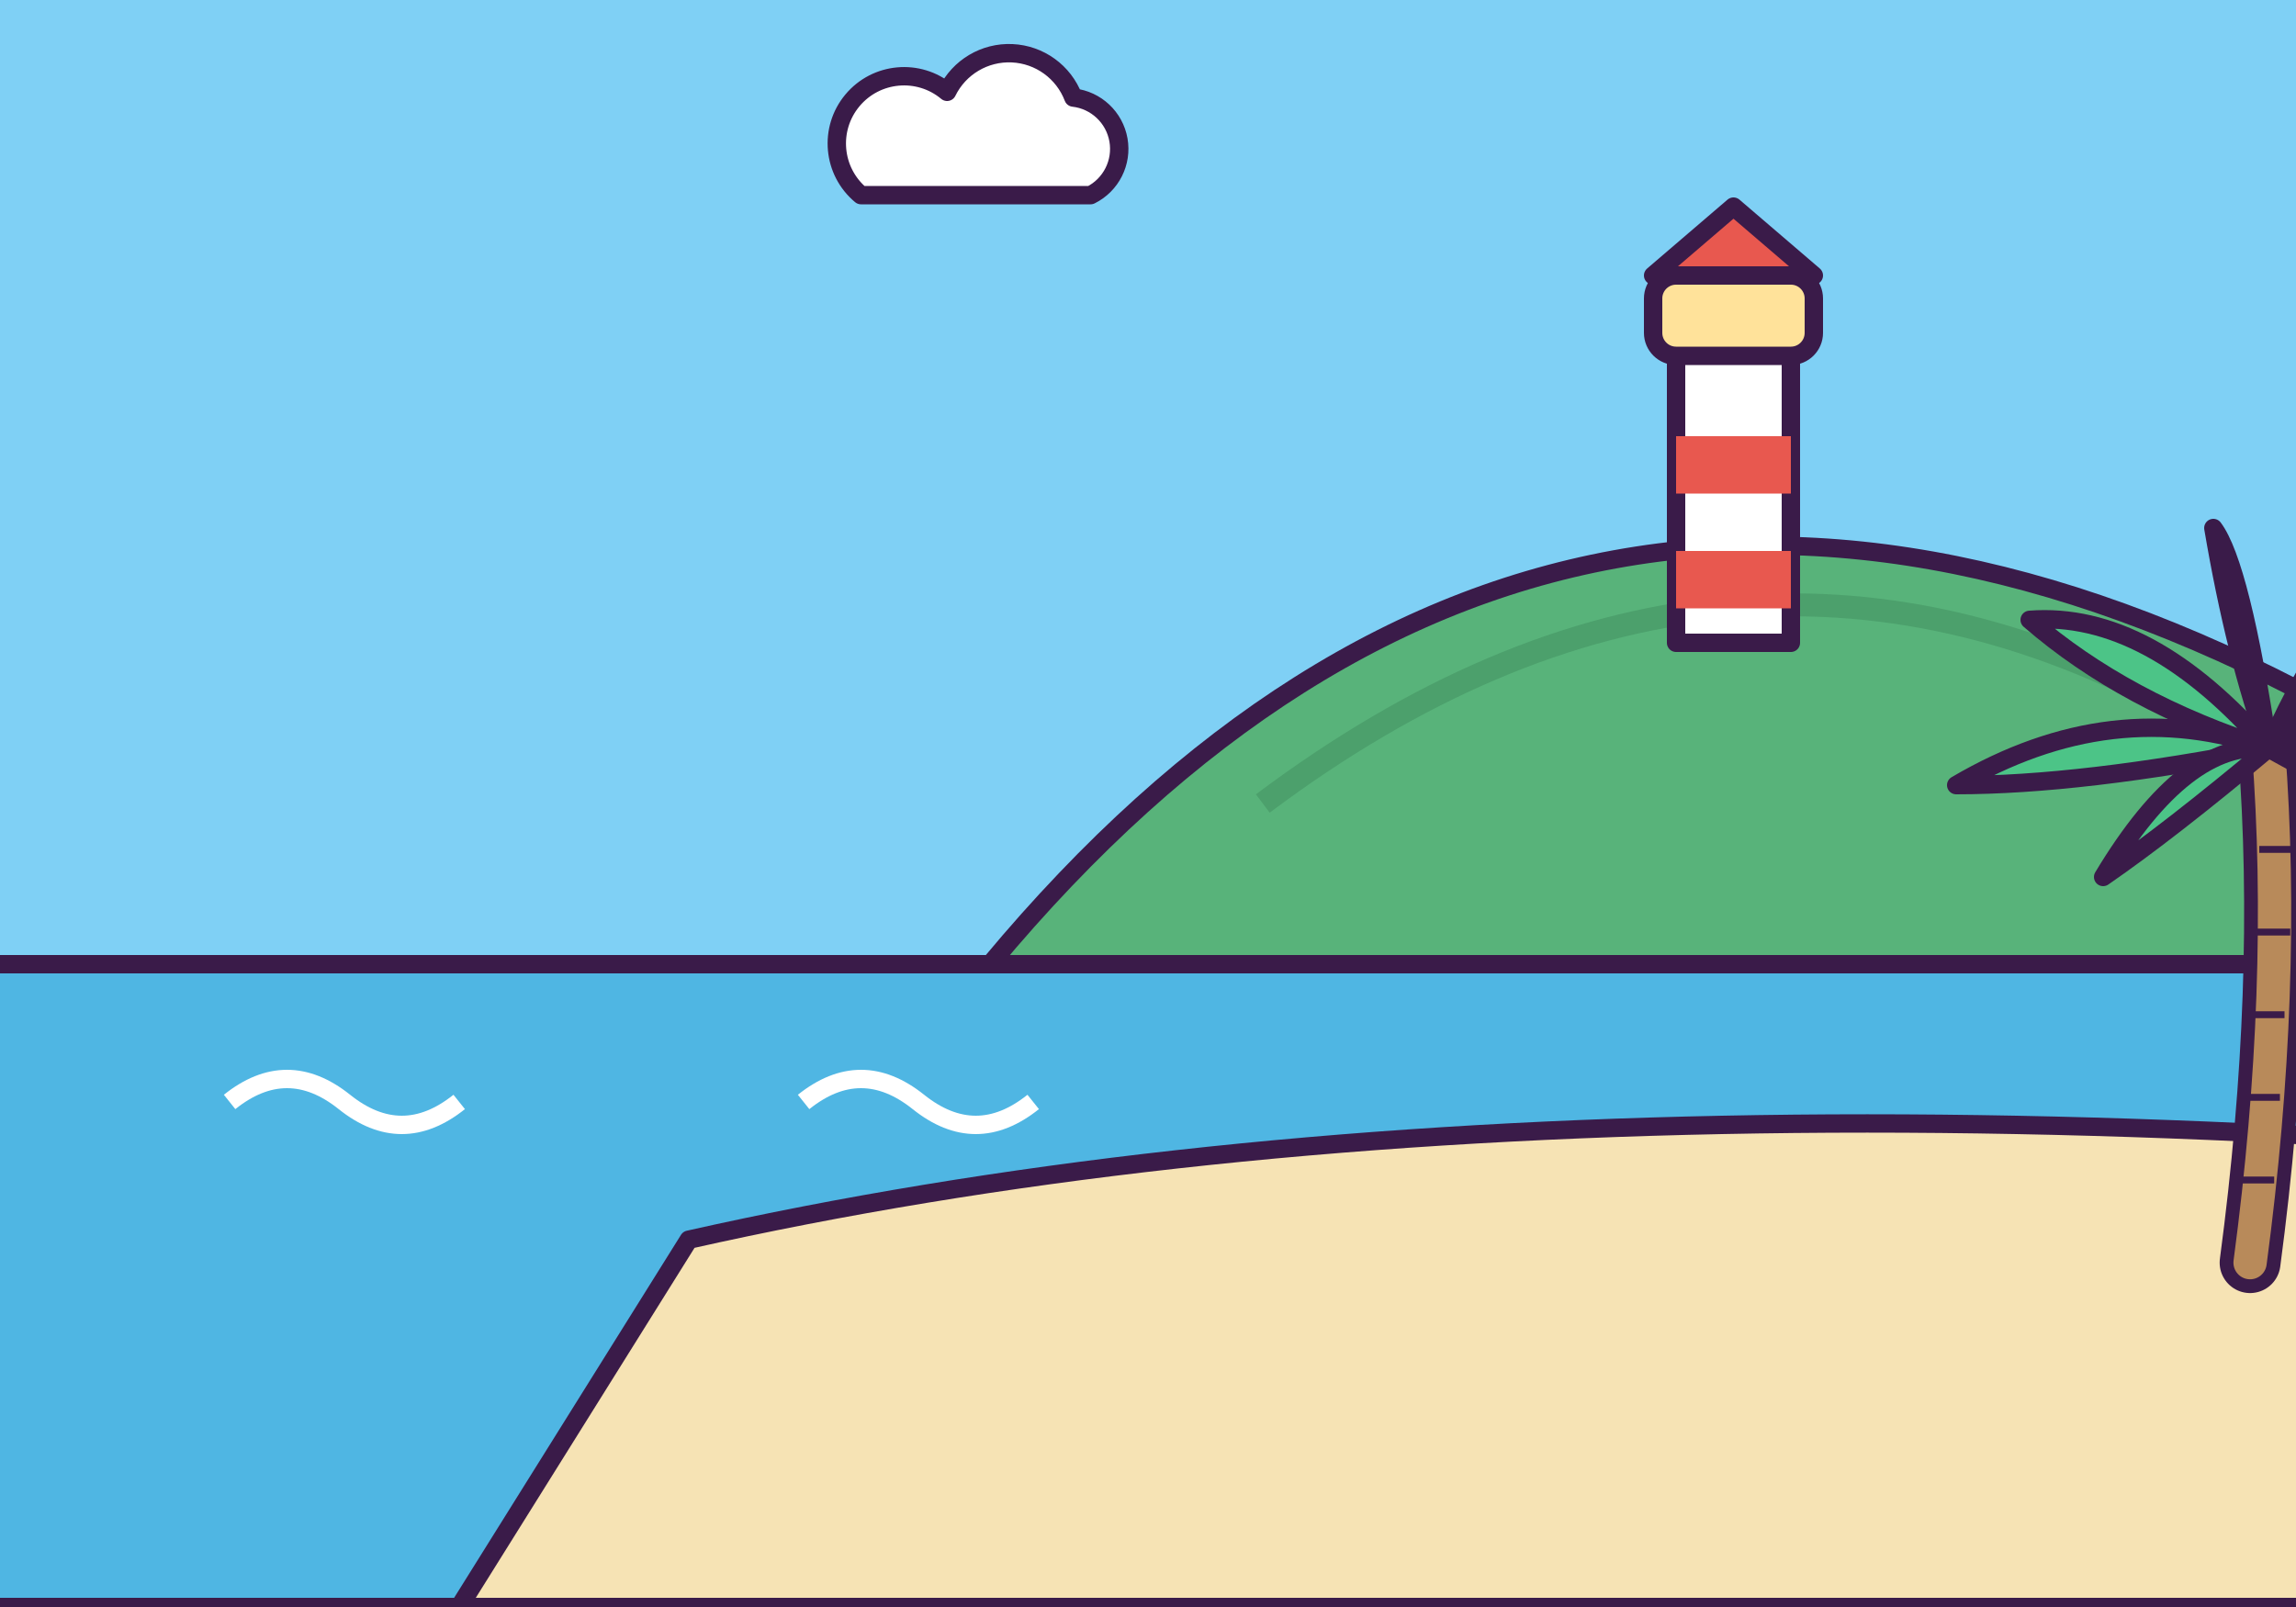
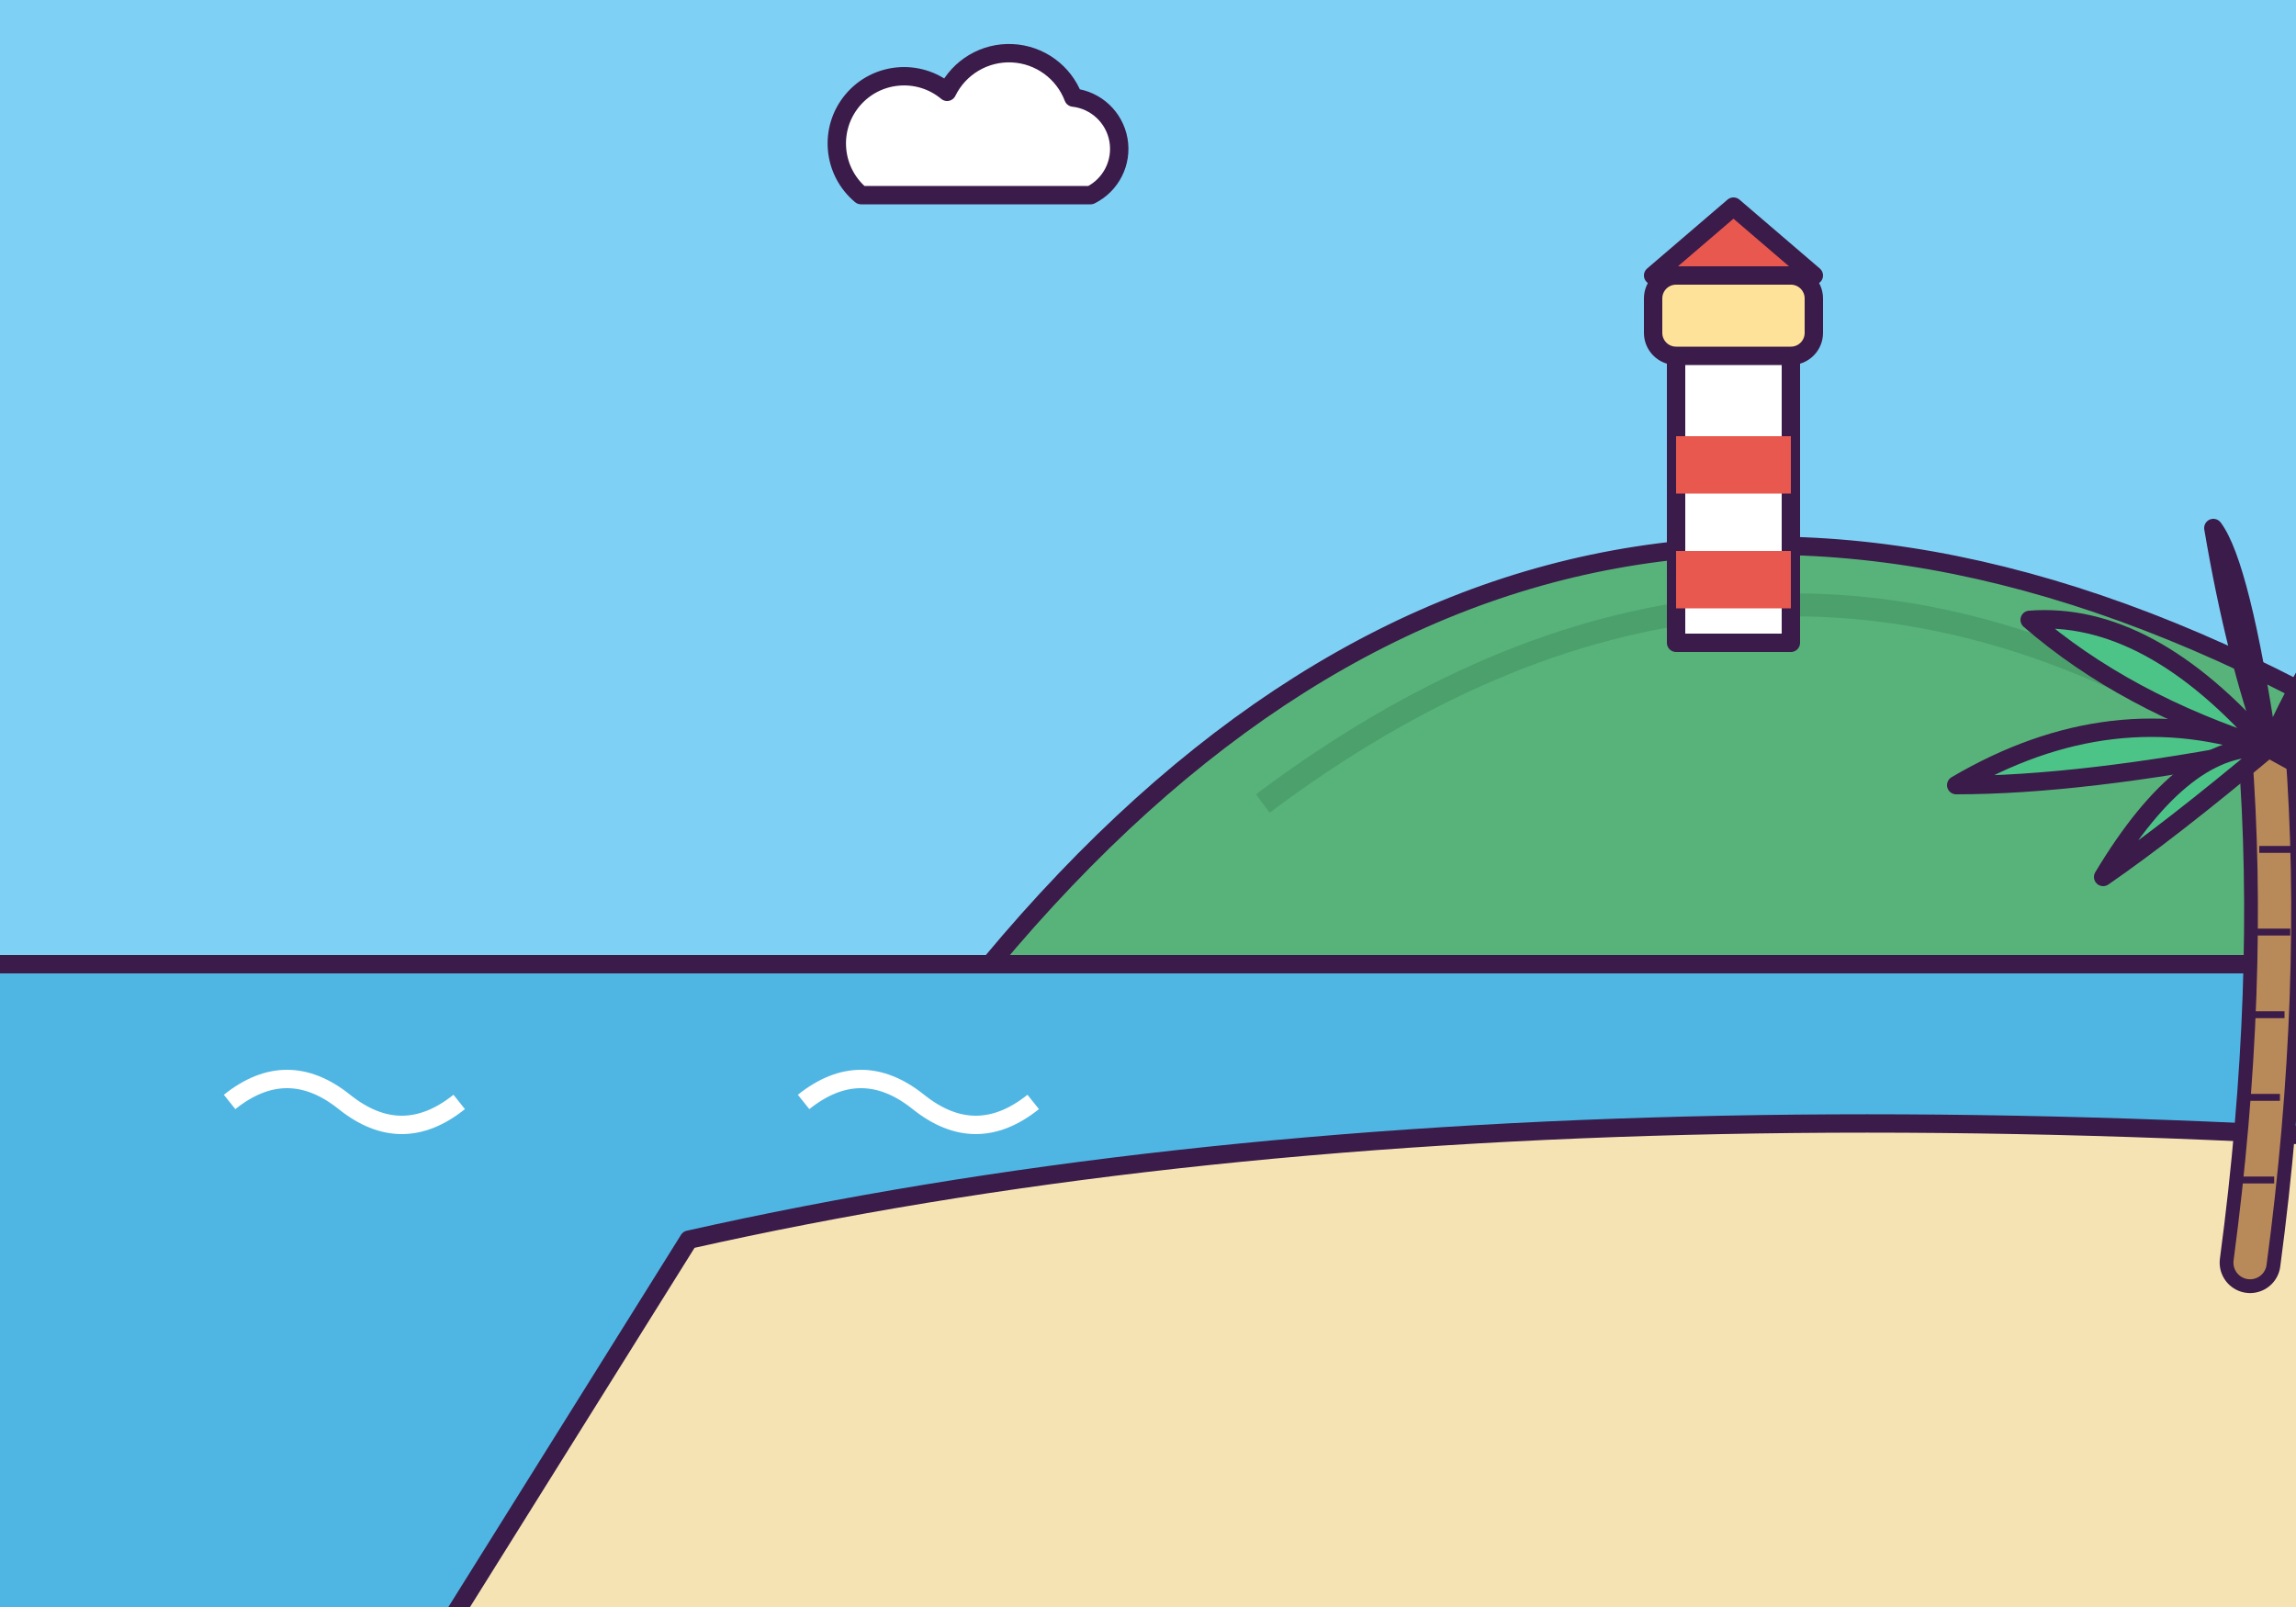
<svg xmlns="http://www.w3.org/2000/svg" viewBox="0 0 200 140" preserveAspectRatio="xMidYMax meet" overflow="visible">
  <rect x="-400" y="-300" width="1000" height="600" fill="#7FD0F5" />
  <g class="tp tp-cloud">
    <path transform="translate(70 6) scale(0.5)" d="M10 22 h40 a9 9 0 0 0 -3 -17 a12 12 0 0 0 -22 -1 a8 8 0 0 0 -15 18z" fill="#fff" stroke="#3A1B49" stroke-width="3.20" stroke-linejoin="round" />
  </g>
  <g class="bg-far">
    <path d="M-200 84 Q-120 54 -40 84Z" fill="#BFE6CC" stroke="#A79BBB" stroke-width="1.1" stroke-linejoin="round" />
  </g>
  <path d="M80 92 Q130 24 200 60 Q240 74 300 92Z" fill="#58B37A" stroke="#3A1B49" stroke-width="1.6" stroke-linejoin="round" stroke-linecap="round" />
  <path d="M110 70 Q150 40 190 62" fill="none" stroke="#4CA06C" stroke-width="2" />
  <rect x="146" y="30" width="10" height="26" fill="#fff" stroke="#3A1B49" stroke-width="1.6" stroke-linejoin="round" stroke-linecap="round" />
  <rect x="146" y="38" width="10" height="5" fill="#E8584F" />
  <rect x="146" y="48" width="10" height="5" fill="#E8584F" />
  <rect x="144" y="24" width="14" height="7" rx="2" fill="#FFE29A" stroke="#3A1B49" stroke-width="1.6" stroke-linejoin="round" stroke-linecap="round" />
  <path d="M144 24 l7 -6 7 6z" fill="#E8584F" stroke="#3A1B49" stroke-width="1.6" stroke-linejoin="round" stroke-linecap="round" />
-   <rect x="-400" y="84" width="1000" height="56" fill="#4FB6E3" stroke="#3A1B49" stroke-width="1.6" stroke-linejoin="round" stroke-linecap="round" />
+   <rect x="-400" y="84" width="1000" height="416" fill="#4FB6E3" stroke="#3A1B49" stroke-width="1.6" stroke-linejoin="round" stroke-linecap="round" />
  <path d="M-80 96 q5 -4 10 0 q5 4 10 0" stroke="#fff" stroke-width="1.6" fill="none" />
  <path d="M-30 96 q5 -4 10 0 q5 4 10 0" stroke="#fff" stroke-width="1.6" fill="none" />
  <path d="M20 96 q5 -4 10 0 q5 4 10 0" stroke="#fff" stroke-width="1.6" fill="none" />
  <path d="M70 96 q5 -4 10 0 q5 4 10 0" stroke="#fff" stroke-width="1.6" fill="none" />
  <path d="M220 96 q5 -4 10 0 q5 4 10 0" stroke="#fff" stroke-width="1.6" fill="none" />
  <path d="M260 96 q5 -4 10 0 q5 4 10 0" stroke="#fff" stroke-width="1.6" fill="none" />
-   <path d="M60 108 Q140 90 260 104 V140 H40Z" fill="#F6E3B4" stroke="#3A1B49" stroke-width="1.6" stroke-linejoin="round" stroke-linecap="round" />
+   <path d="M60 108 Q140 90 260 104 V400 H-122.5Z" fill="#F6E3B4" stroke="#3A1B49" stroke-width="1.6" stroke-linejoin="round" stroke-linecap="round" />
  <path d="M196 110 Q199.2 86 197.6 65.2" stroke="#3A1B49" stroke-width="5.3" fill="none" stroke-linecap="round" />
  <path d="M196 110 Q199.2 86 197.6 65.2" stroke="#B88A5A" stroke-width="2.9" fill="none" stroke-linecap="round" />
  <path d="M194.9 102.8 h3.2" stroke="#3A1B49" stroke-width="0.6" />
  <path d="M195.4 95.6 h3.2" stroke="#3A1B49" stroke-width="0.6" />
  <path d="M195.8 88.4 h3.2" stroke="#3A1B49" stroke-width="0.6" />
  <path d="M196.3 81.2 h3.2" stroke="#3A1B49" stroke-width="0.6" />
  <path d="M196.8 74 h3.2" stroke="#3A1B49" stroke-width="0.6" />
  <path d="M197.6 65.2 Q184 60.4 170.4 68.4 Q181.3 68.4 197.6 65.2Z" fill="#4CC487" stroke="#3A1B49" stroke-width="1.6" stroke-linejoin="round" stroke-linecap="round" />
  <path d="M197.6 65.2 Q187.2 53.2 176.8 54 Q185.1 61.2 197.6 65.2Z" fill="#4CC487" stroke="#3A1B49" stroke-width="1.6" stroke-linejoin="round" stroke-linecap="round" />
  <path d="M197.6 65.2 Q195.2 49.2 192.8 46 Q194.7 57.2 197.6 65.2Z" fill="#4CC487" stroke="#3A1B49" stroke-width="1.6" stroke-linejoin="round" stroke-linecap="round" />
  <path d="M197.6 65.2 Q204 50.8 210.4 49.2 Q205.3 58.8 197.6 65.2Z" fill="#4CC487" stroke="#3A1B49" stroke-width="1.6" stroke-linejoin="round" stroke-linecap="round" />
  <path d="M197.6 65.2 Q210.4 58 223.2 63.6 Q213 66 197.6 65.2Z" fill="#4CC487" stroke="#3A1B49" stroke-width="1.6" stroke-linejoin="round" stroke-linecap="round" />
  <path d="M197.6 65.2 Q207.2 63.6 216.8 74.8 Q209.1 71.6 197.6 65.2Z" fill="#4CC487" stroke="#3A1B49" stroke-width="1.6" stroke-linejoin="round" stroke-linecap="round" />
  <path d="M197.6 65.2 Q190.4 64.4 183.2 76.4 Q189 72.4 197.6 65.2Z" fill="#4CC487" stroke="#3A1B49" stroke-width="1.6" stroke-linejoin="round" stroke-linecap="round" />
  <path d="M226 106 Q228.6 86.5 227.3 69.6" stroke="#3A1B49" stroke-width="4.3" fill="none" stroke-linecap="round" />
  <path d="M226 106 Q228.6 86.5 227.3 69.6" stroke="#B88A5A" stroke-width="2.3" fill="none" stroke-linecap="round" />
  <path d="M225.1 100.1 h2.6" stroke="#3A1B49" stroke-width="0.5" />
  <path d="M225.5 94.3 h2.6" stroke="#3A1B49" stroke-width="0.5" />
  <path d="M225.9 88.4 h2.6" stroke="#3A1B49" stroke-width="0.5" />
  <path d="M226.3 82.6 h2.6" stroke="#3A1B49" stroke-width="0.5" />
  <path d="M226.7 76.7 h2.6" stroke="#3A1B49" stroke-width="0.5" />
  <path d="M227.3 69.6 Q216.2 65.7 205.2 72.2 Q214 72.2 227.3 69.6Z" fill="#4CC487" stroke="#3A1B49" stroke-width="1.6" stroke-linejoin="round" stroke-linecap="round" />
  <path d="M227.3 69.6 Q218.8 59.8 210.4 60.5 Q217.2 66.3 227.3 69.6Z" fill="#4CC487" stroke="#3A1B49" stroke-width="1.6" stroke-linejoin="round" stroke-linecap="round" />
  <path d="M227.3 69.6 Q225.3 56.6 223.4 54 Q225 63.1 227.3 69.6Z" fill="#4CC487" stroke="#3A1B49" stroke-width="1.6" stroke-linejoin="round" stroke-linecap="round" />
  <path d="M227.3 69.6 Q232.5 57.9 237.7 56.6 Q233.5 64.4 227.3 69.6Z" fill="#4CC487" stroke="#3A1B49" stroke-width="1.6" stroke-linejoin="round" stroke-linecap="round" />
  <path d="M227.3 69.6 Q237.7 63.7 248.1 68.3 Q239.8 70.3 227.3 69.6Z" fill="#4CC487" stroke="#3A1B49" stroke-width="1.6" stroke-linejoin="round" stroke-linecap="round" />
  <path d="M227.3 69.6 Q235.1 68.3 242.9 77.4 Q236.7 74.8 227.3 69.6Z" fill="#4CC487" stroke="#3A1B49" stroke-width="1.6" stroke-linejoin="round" stroke-linecap="round" />
  <path d="M227.3 69.6 Q221.4 68.9 215.6 78.7 Q220.3 75.5 227.3 69.6Z" fill="#4CC487" stroke="#3A1B49" stroke-width="1.6" stroke-linejoin="round" stroke-linecap="round" />
</svg>
